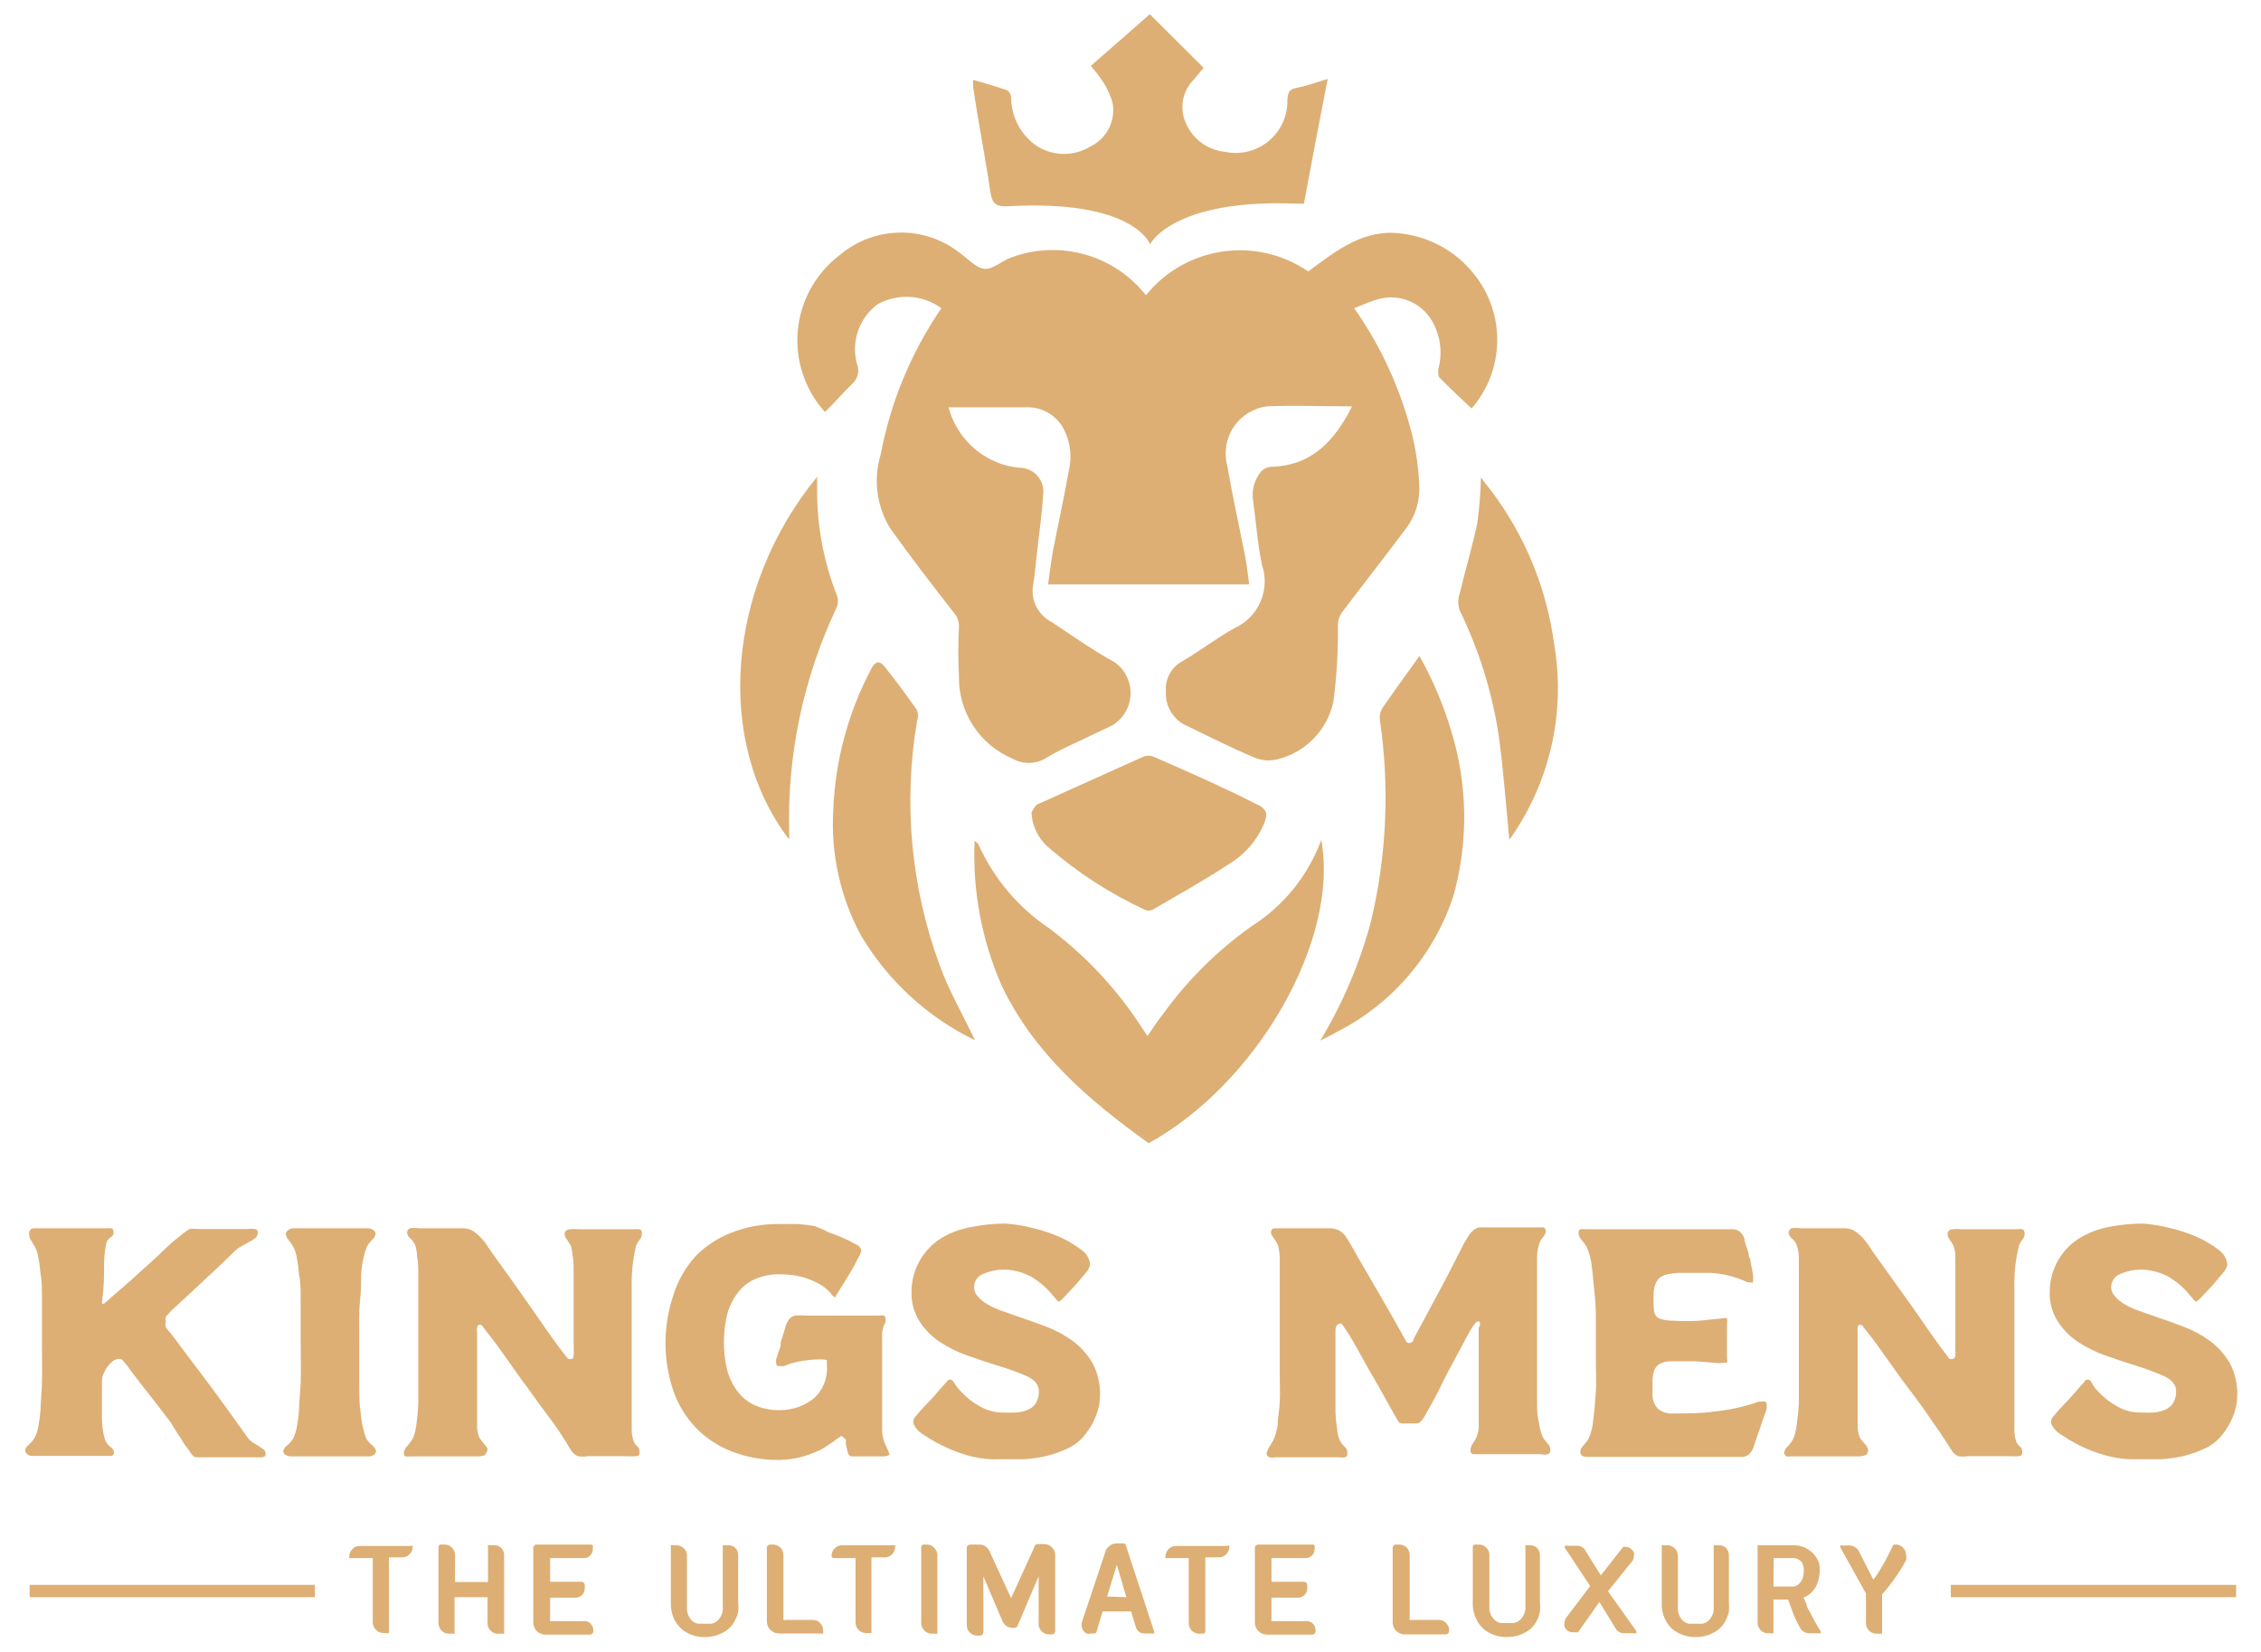
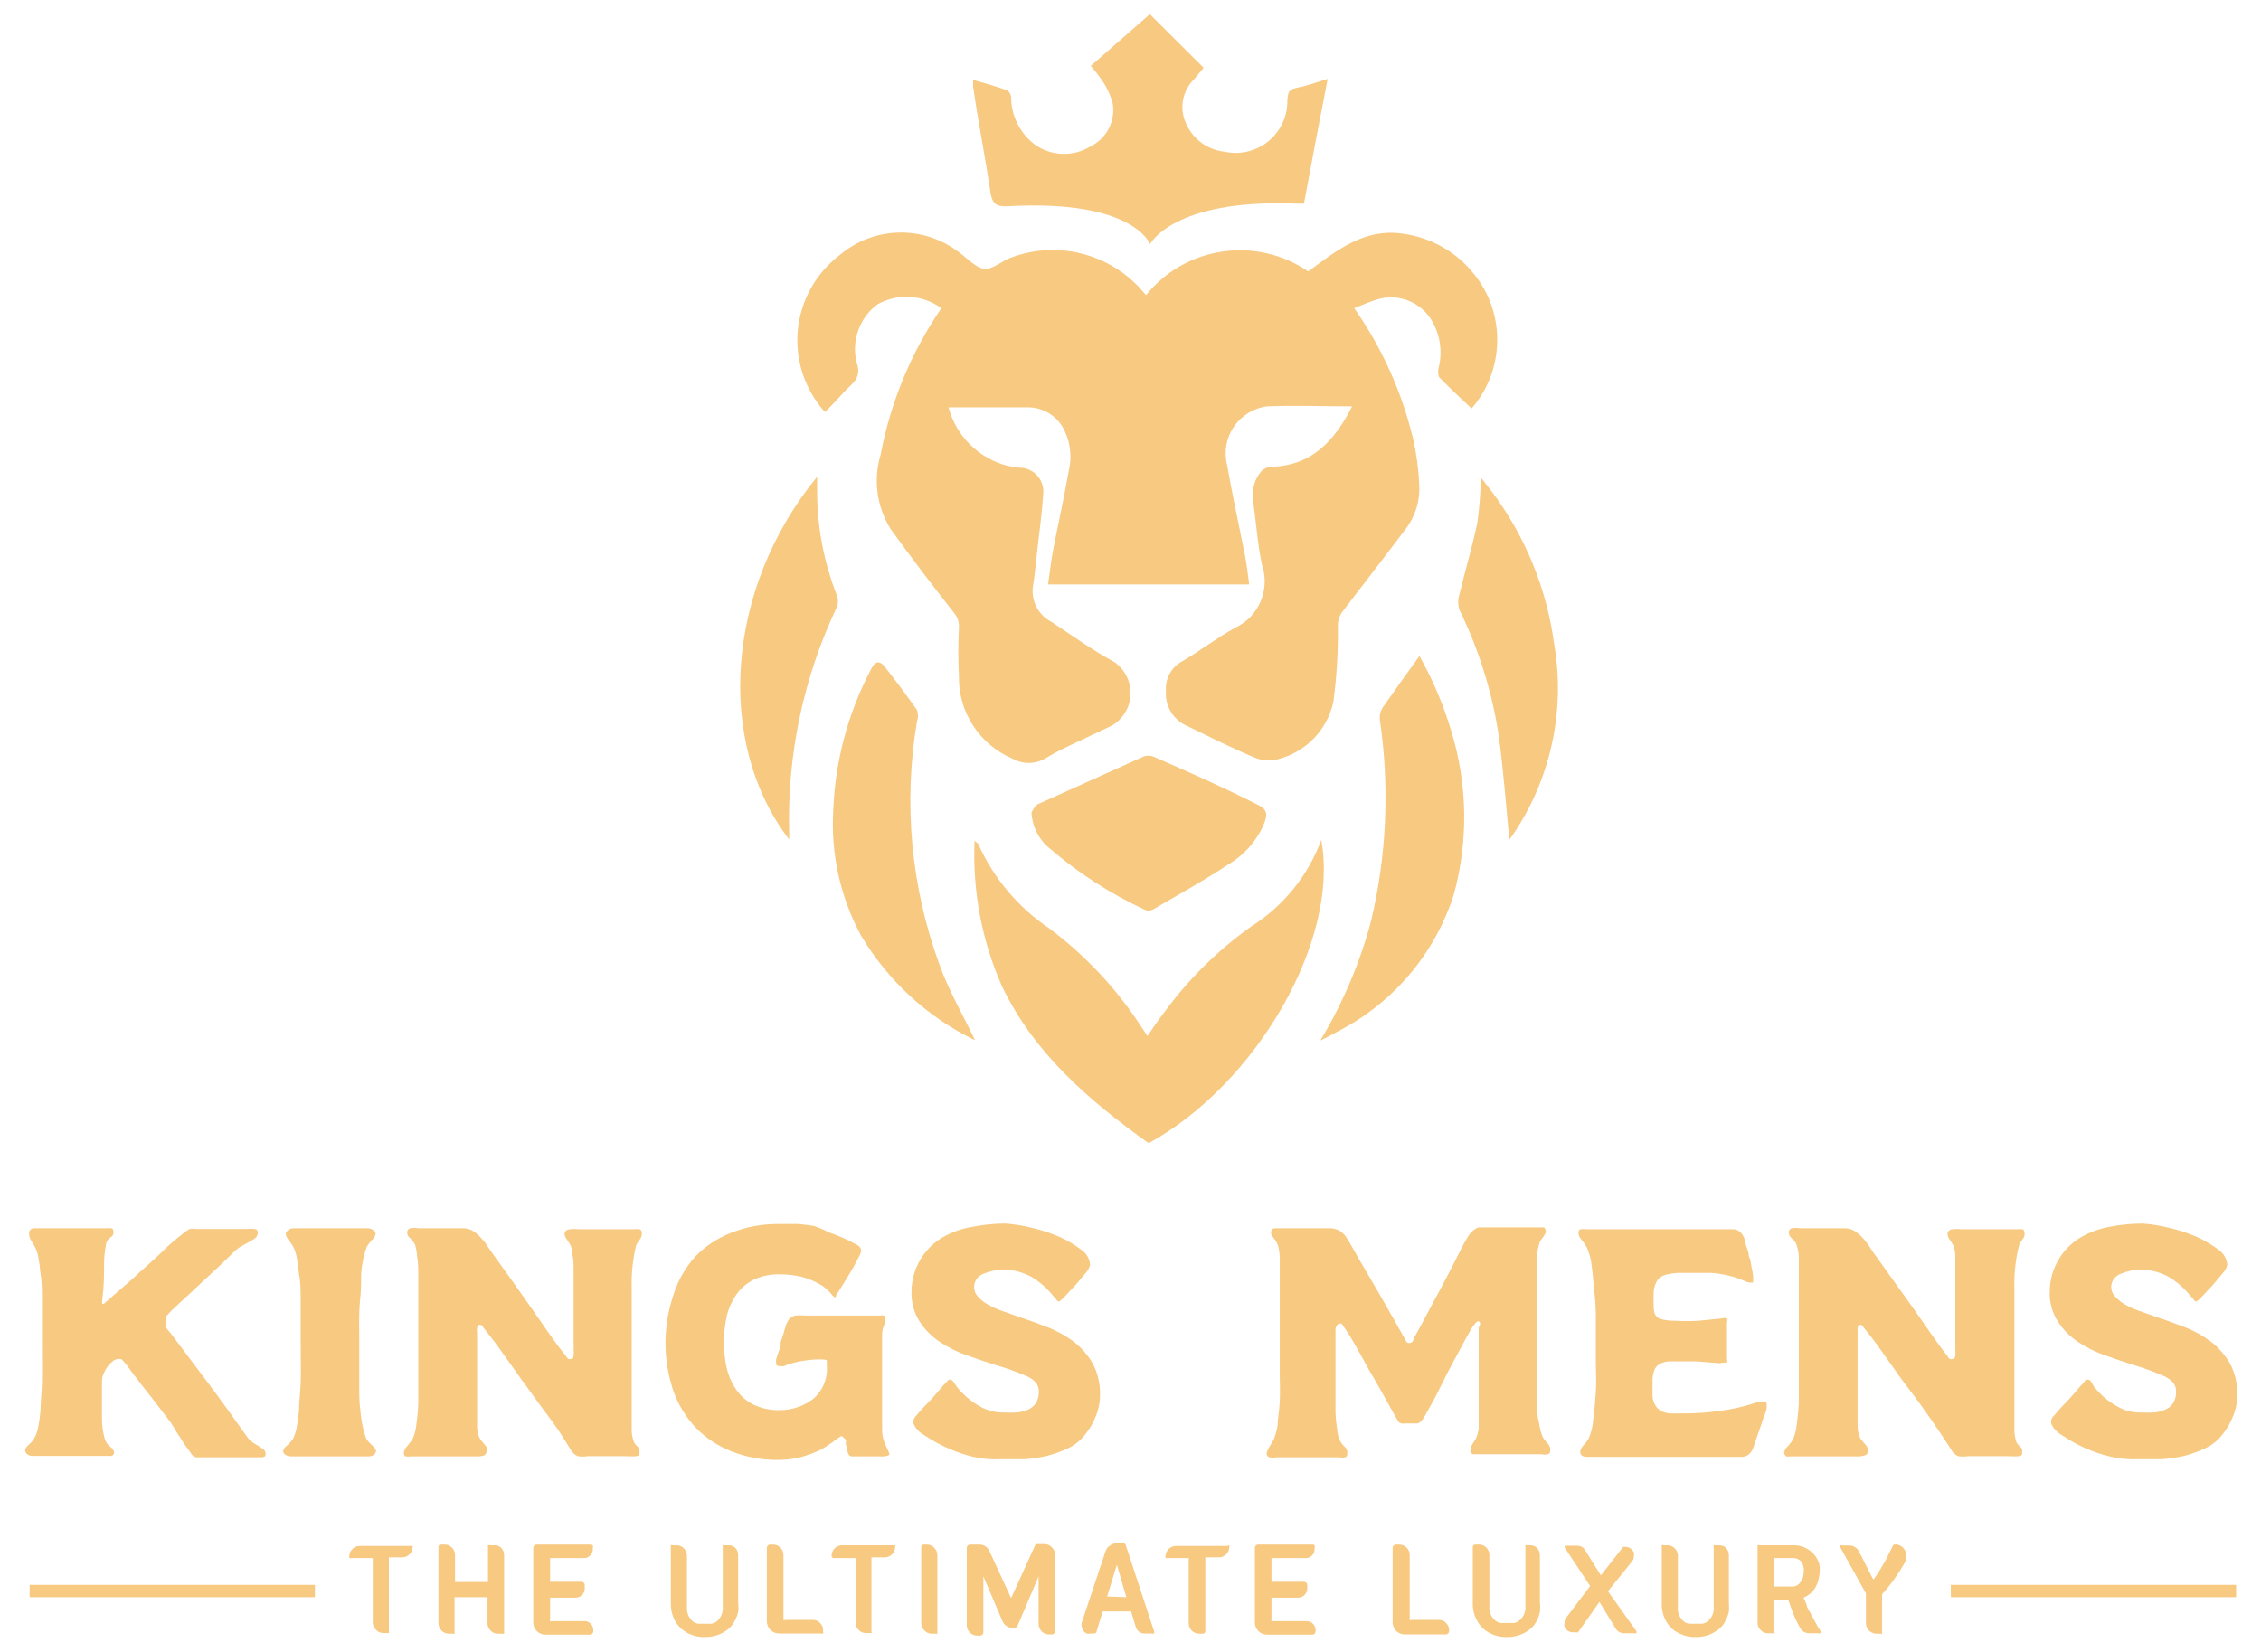
<svg xmlns="http://www.w3.org/2000/svg" id="Layer_1" data-name="Layer 1" viewBox="0 0 95.35 69.67">
  <defs>
-     <style>.cls-1{fill:#ddaf74;}</style>
+     <style>.cls-1{fill:#f7c981;}</style>
  </defs>
  <path class="cls-1" d="M4.38,55h0l0,0,.06-.06a.89.89,0,0,0,.14-.12l1-.87c.25-.23.46-.43.64-.58l.44-.4.34-.33c.15-.13.28-.26.41-.36L7.76,52A1.61,1.61,0,0,1,8,51.84a.81.81,0,0,1,.28,0h2.11a1.6,1.6,0,0,1,.36,0,.13.13,0,0,1,.12.14.29.29,0,0,1-.09.23,1.14,1.14,0,0,1-.23.15l-.34.19a1.52,1.52,0,0,0-.42.33c-.27.27-.6.58-1,.95s-.9.85-1.55,1.44L7,55.53a.28.28,0,0,0,0,.2A.38.38,0,0,0,7,56l.23.28,1.61,2.14c.53.71,1.05,1.44,1.57,2.17a.92.92,0,0,0,.26.26l.26.16.19.13a.21.21,0,0,1,.08.17c0,.09,0,.14-.16.16H8.63l-.37,0a.34.34,0,0,1-.2-.16c-.07-.1-.12-.18-.17-.24s-.12-.16-.22-.32a1.64,1.64,0,0,0-.17-.26L7.2,60l-.49-.64c-.2-.26-.46-.6-.78-1a3.78,3.78,0,0,0-.27-.35l-.33-.45-.18-.21A.26.26,0,0,0,5,57.32a.4.4,0,0,0-.25.1,1.32,1.32,0,0,0-.23.24,2.19,2.19,0,0,0-.16.3.83.83,0,0,0-.06.28c0,.7,0,1.24,0,1.61a3.11,3.11,0,0,0,.11.81.68.68,0,0,0,.23.36.35.35,0,0,1,.17.24.14.14,0,0,1-.12.15l-.25,0H1.38a.35.35,0,0,1-.23-.07.22.22,0,0,1-.09-.16c0-.07.05-.15.16-.25a1.06,1.06,0,0,0,.24-.29,1.52,1.52,0,0,0,.15-.43,6.46,6.46,0,0,0,.1-.73c0-.31.05-.7.06-1.16s0-1,0-1.72,0-1.24,0-1.71,0-.85-.06-1.16a6.7,6.7,0,0,0-.1-.74,1.44,1.44,0,0,0-.15-.42L1.3,52.3a.49.49,0,0,1-.07-.23.21.21,0,0,1,.23-.26h3a.8.8,0,0,1,.23,0c.07,0,.1.08.1.19a.24.24,0,0,1-.14.2.48.48,0,0,0-.19.36,4.21,4.21,0,0,0-.07.8c0,.38,0,.85-.07,1.41C4.28,55,4.31,55,4.38,55Z" />
  <path class="cls-1" d="M15.15,56.62c0,.68,0,1.25,0,1.72s0,.85.05,1.16a4.57,4.57,0,0,0,.11.73,3.5,3.5,0,0,0,.13.44,1.11,1.11,0,0,0,.25.29.46.46,0,0,1,.17.24.22.22,0,0,1-.09.16.35.35,0,0,1-.23.07H12.28a.41.41,0,0,1-.23-.06.21.21,0,0,1-.11-.16.39.39,0,0,1,.17-.24,1.39,1.39,0,0,0,.26-.3,2.29,2.29,0,0,0,.14-.44,6.46,6.46,0,0,0,.1-.73c0-.31.05-.7.07-1.16s0-1,0-1.72,0-1.24,0-1.71,0-.85-.07-1.16a6.7,6.7,0,0,0-.1-.74,1.86,1.86,0,0,0-.14-.42,3,3,0,0,0-.2-.29.52.52,0,0,1-.12-.25.2.2,0,0,1,.09-.15.32.32,0,0,1,.23-.09h3.12a.41.41,0,0,1,.23.06.23.23,0,0,1,.12.16.4.4,0,0,1-.14.26,1.5,1.5,0,0,0-.23.3,2.68,2.68,0,0,0-.13.42,4.73,4.73,0,0,0-.11.74c0,.31,0,.69-.05,1.16S15.15,56,15.15,56.62Z" />
  <path class="cls-1" d="M20.23,55.88c-.05,0-.09,0-.11.14s0,.15,0,.2c0,.38,0,.77,0,1.16s0,.79,0,1.18V59c0,.2,0,.41,0,.63s0,.42,0,.61a1.35,1.35,0,0,0,.1.41,1.82,1.82,0,0,0,.19.25q.15.16.15.24t-.12.24a.76.76,0,0,1-.27.05H17.31a.6.6,0,0,1-.2,0c-.06,0-.08-.08-.08-.17a.54.54,0,0,1,.16-.28l.21-.28a2,2,0,0,0,.16-.62,8.14,8.14,0,0,0,.08-.9c0-.31,0-.61,0-.91s0-.51,0-.67V56c0-.34,0-.7,0-1.08s0-.73,0-1.06,0-.62-.05-.86a2,2,0,0,0-.08-.48.84.84,0,0,0-.21-.29.3.3,0,0,1-.13-.25.18.18,0,0,1,.12-.17,1.07,1.07,0,0,1,.37,0h1.87a.8.8,0,0,1,.43.12,1.81,1.81,0,0,1,.33.29,1.93,1.93,0,0,1,.28.36l.25.36c.49.68,1,1.39,1.53,2.15s1,1.47,1.54,2.14a.24.24,0,0,0,.08.09.19.19,0,0,0,.12,0c.05,0,.08,0,.1-.13a1.11,1.11,0,0,0,0-.28,1.4,1.4,0,0,0,0-.29V55.27c0-.27,0-.55,0-.84s0-.57,0-.83,0-.48-.05-.67a1.23,1.23,0,0,0-.07-.39l-.17-.27a.37.37,0,0,1-.09-.22c0-.11.07-.18.22-.2a1.84,1.84,0,0,1,.39,0h2.33a.76.76,0,0,1,.21,0c.07,0,.11.08.11.19a.4.4,0,0,1-.08.23,1.53,1.53,0,0,0-.16.25,6.74,6.74,0,0,0-.19,1.79c0,1,0,2.38,0,4.26,0,.12,0,.28,0,.5v.67c0,.22,0,.44,0,.64a1.51,1.51,0,0,0,.1.46.55.55,0,0,0,.14.17.26.26,0,0,1,.09.21c0,.12,0,.18-.12.2s-.3,0-.64,0H24.79a1.23,1.23,0,0,1-.43,0,.69.69,0,0,1-.3-.28,14.67,14.67,0,0,0-1-1.49c-.37-.48-.72-1-1.06-1.45l-.79-1.11c-.27-.39-.55-.75-.83-1.1A.15.15,0,0,0,20.23,55.88Z" />
  <path class="cls-1" d="M35.48,60.57a4.28,4.28,0,0,0-.37.26l-.27.18-.19.12a4.92,4.92,0,0,1-.87.33,4,4,0,0,1-.93.12,5.31,5.31,0,0,1-2-.36,4.29,4.29,0,0,1-1.51-1,4.38,4.38,0,0,1-.95-1.57,6.32,6.32,0,0,1,0-4A4.38,4.38,0,0,1,29.32,53a4.29,4.29,0,0,1,1.51-1,5.31,5.31,0,0,1,2-.37c.31,0,.59,0,.83,0a7,7,0,0,1,.7.09A6,6,0,0,1,35,52a7.21,7.21,0,0,1,.78.32l.34.18a.31.31,0,0,1,.2.26,1.17,1.17,0,0,1-.15.34c-.09.19-.2.39-.32.59l-.37.6-.23.36,0,.06a.05.05,0,0,1-.06,0l-.08-.06L35,54.51l-.17-.16-.14-.11a3.29,3.29,0,0,0-.87-.38,4.08,4.08,0,0,0-.93-.11,2.46,2.46,0,0,0-1.11.23,1.89,1.89,0,0,0-.72.62,2.61,2.61,0,0,0-.41.91,5,5,0,0,0-.12,1.11,4.88,4.88,0,0,0,.12,1.1,2.61,2.61,0,0,0,.41.91,1.89,1.89,0,0,0,.72.62,2.46,2.46,0,0,0,1.11.23A2.28,2.28,0,0,0,34.3,59a1.65,1.65,0,0,0,.57-1.38c0-.12,0-.2,0-.23s-.11-.05-.23-.05a4.17,4.17,0,0,0-.71.05,3.85,3.85,0,0,0-.69.16l-.17.07a.38.38,0,0,1-.17,0c-.11,0-.17,0-.17-.14a.63.63,0,0,1,0-.14l.09-.28.1-.28c0-.08,0-.14,0-.16.09-.27.16-.48.2-.64a1,1,0,0,1,.17-.35.48.48,0,0,1,.25-.14,2.39,2.39,0,0,1,.43,0h3.12a.44.44,0,0,1,.17,0c.06,0,.08.07.08.14a.5.5,0,0,1,0,.15l-.07.14a1.12,1.12,0,0,0-.07.36c0,.17,0,.35,0,.54s0,.39,0,.56V60.3a1.45,1.45,0,0,0,.15.66c.09.2.15.33.16.37s-.08.1-.27.1h-1.1l-.23,0a.17.17,0,0,1-.11-.06.34.34,0,0,1-.06-.16l-.07-.3a1,1,0,0,0,0-.19C35.54,60.62,35.51,60.57,35.48,60.57Z" />
  <path class="cls-1" d="M40.34,58.48l.08.1.11.12,0,0a3.05,3.05,0,0,0,.81.63,1.91,1.91,0,0,0,1,.25,4.58,4.58,0,0,0,.53,0,1.41,1.41,0,0,0,.48-.12.73.73,0,0,0,.33-.27.88.88,0,0,0,.13-.51c0-.27-.17-.48-.52-.64A11.53,11.53,0,0,0,42,57.58c-.39-.12-.8-.26-1.22-.41a5.14,5.14,0,0,1-1.15-.57,3,3,0,0,1-.85-.86,2.22,2.22,0,0,1-.34-1.26,2.67,2.67,0,0,1,.39-1.38,2.7,2.7,0,0,1,.89-.89A3.67,3.67,0,0,1,41,51.75a7.23,7.23,0,0,1,1.4-.14,6.65,6.65,0,0,1,1.16.19,6.58,6.58,0,0,1,1.16.39,4.65,4.65,0,0,1,.9.54.82.82,0,0,1,.35.62.75.75,0,0,1-.19.35l-.43.51-.45.48a1.06,1.06,0,0,1-.24.21s-.06,0-.1-.07a1,1,0,0,0-.14-.16,3.34,3.34,0,0,0-.92-.81,2.53,2.53,0,0,0-1.19-.31h0a2.29,2.29,0,0,0-.84.18.59.59,0,0,0-.39.55.57.57,0,0,0,.16.41,1.56,1.56,0,0,0,.41.33,3.6,3.6,0,0,0,.59.27l.71.25c.39.13.79.27,1.2.43a4.67,4.67,0,0,1,1.1.6,3.14,3.14,0,0,1,.82.92,2.71,2.71,0,0,1,.32,1.36,2.32,2.32,0,0,1-.18.89,2.85,2.85,0,0,1-.44.76,2,2,0,0,1-.71.58,5,5,0,0,1-.91.33,6.35,6.35,0,0,1-.93.14l-.78,0h-.23A4.17,4.17,0,0,1,41,61.44a6.53,6.53,0,0,1-1.7-.7l-.4-.25a1,1,0,0,1-.37-.42.33.33,0,0,1,0-.18.44.44,0,0,1,.13-.2,4.28,4.28,0,0,1,.29-.33l.35-.37.15-.17.32-.37.15-.16c.05-.06.09-.1.14-.1a.19.19,0,0,1,.14.08Z" />
  <path class="cls-1" d="M62.33,55.73a.15.15,0,0,0-.08.05,1.62,1.62,0,0,0-.26.37c-.12.21-.26.47-.42.77l-.51.95-.5,1c-.16.29-.29.54-.41.74a1.51,1.51,0,0,1-.23.35.27.27,0,0,1-.16.08l-.33,0h-.14a.69.69,0,0,1-.2,0,.22.22,0,0,1-.15-.13l-.29-.51-.41-.74c-.15-.27-.31-.54-.48-.83L57.3,57c-.15-.26-.28-.5-.41-.71l-.31-.46-.07,0a.16.16,0,0,0-.13.07.37.37,0,0,0-.06.23c0,.35,0,.71,0,1.08s0,.73,0,1.06c0,.17,0,.38,0,.62s0,.48,0,.72a6.49,6.49,0,0,0,.07.68,1.34,1.34,0,0,0,.11.46.91.91,0,0,0,.19.26.34.34,0,0,1,.13.23c0,.13,0,.2-.1.23a.61.61,0,0,1-.24,0H53.81a.82.82,0,0,1-.28,0,.17.17,0,0,1-.11-.2,1,1,0,0,1,.13-.27l.16-.27a2.77,2.77,0,0,0,.17-.61c0-.28.07-.59.09-1s0-.73,0-1.13V55.07c0-.48,0-.89,0-1.21s0-.6,0-.8a2.36,2.36,0,0,0-.06-.47.86.86,0,0,0-.14-.29,1.45,1.45,0,0,1-.15-.23.2.2,0,0,1,0-.17c0-.06.08-.09.17-.09H55.6l.54,0a1,1,0,0,1,.35.1.89.89,0,0,1,.28.27c.08.13.19.3.31.52s.25.45.46.8.41.72.64,1.1l.64,1.12.46.82a.14.14,0,0,0,.15.11.18.18,0,0,0,.17-.11c0-.07.13-.27.3-.59l.58-1.09c.22-.4.44-.81.65-1.22l.51-1a4.59,4.59,0,0,1,.27-.48,1.08,1.08,0,0,1,.23-.27.57.57,0,0,1,.23-.12l.28,0H65c.09,0,.15,0,.17.09a.2.2,0,0,1,0,.17,1.08,1.08,0,0,1-.15.22.67.67,0,0,0-.13.3,1.71,1.71,0,0,0-.07.46c0,.2,0,.46,0,.79s0,.73,0,1.21v1.74c0,.38,0,.78,0,1.17s0,.78,0,1.14,0,.66.08.94a2.47,2.47,0,0,0,.16.62,2.06,2.06,0,0,0,.19.25.41.41,0,0,1,.13.24c0,.12,0,.2-.11.23a.58.58,0,0,1-.26,0H62.38l-.26,0a.15.15,0,0,1-.11-.16.56.56,0,0,1,.08-.26l.14-.22a1.53,1.53,0,0,0,.13-.45c0-.2,0-.43,0-.69s0-.53,0-.8,0-.52,0-.76v-2C62.46,55.84,62.42,55.73,62.33,55.73Z" />
  <path class="cls-1" d="M72.52,57.5l-1-.08c-.35,0-.69,0-1,0a1,1,0,0,0-.53.11.54.54,0,0,0-.24.3,1.42,1.42,0,0,0-.06.44v.54a.83.83,0,0,0,.22.6.85.85,0,0,0,.61.21c.63,0,1.22,0,1.76-.08a8.13,8.13,0,0,0,1.72-.36l.16-.06.17,0a.23.23,0,0,1,.11,0,.1.1,0,0,1,.06.09,1.16,1.16,0,0,1,0,.22,2.36,2.36,0,0,1-.13.37c-.05.14-.09.27-.13.39s-.07.21-.09.25c-.08.24-.14.43-.19.56a.7.7,0,0,1-.17.31.44.44,0,0,1-.29.14l-.59,0h-6c-.18,0-.27-.08-.27-.23a.53.53,0,0,1,.15-.27,1.39,1.39,0,0,0,.2-.26,2.36,2.36,0,0,0,.2-.81c.05-.37.08-.76.11-1.18s0-.81,0-1.19v-.83c0-.21,0-.5,0-.88s0-.78-.05-1.2-.07-.81-.12-1.17a2.73,2.73,0,0,0-.21-.82,2,2,0,0,0-.22-.31.47.47,0,0,1-.13-.26c0-.11,0-.17.1-.19a.8.8,0,0,1,.23,0h5.62l.56,0a.46.46,0,0,1,.31.12.64.64,0,0,1,.18.3c0,.14.1.33.17.59,0,.06,0,.14.07.26l.06.35a2.45,2.45,0,0,1,.06.34,1.35,1.35,0,0,1,0,.2s0,.08,0,.09l-.1,0a.6.6,0,0,1-.26-.07l-.25-.1a4.46,4.46,0,0,0-1.15-.24c-.37,0-.76,0-1.18,0a2.68,2.68,0,0,0-.71.07.67.67,0,0,0-.38.23,1.14,1.14,0,0,0-.16.45,6.81,6.81,0,0,0,0,.7c0,.27.09.43.28.49a2,2,0,0,0,.61.08,8.94,8.94,0,0,0,1,0l1-.1a.31.31,0,0,1,.2,0,.29.29,0,0,1,0,.18v1.5a.41.41,0,0,1,0,.19s-.07,0-.17,0Z" />
  <path class="cls-1" d="M78.45,55.88c-.06,0-.1,0-.11.14a1,1,0,0,0,0,.2c0,.38,0,.77,0,1.16V59c0,.2,0,.41,0,.63s0,.42,0,.61a1.35,1.35,0,0,0,.1.41,2.12,2.12,0,0,0,.2.25.51.51,0,0,1,.14.24q0,.2-.12.24a.76.76,0,0,1-.27.05H75.53a.66.66,0,0,1-.21,0s-.08-.08-.08-.17A.54.54,0,0,1,75.4,61a1.77,1.77,0,0,0,.21-.28,2,2,0,0,0,.16-.62q.06-.42.09-.9l0-.91c0-.29,0-.51,0-.67V56c0-.34,0-.7,0-1.08s0-.73,0-1.06,0-.62,0-.86a1.82,1.82,0,0,0-.09-.48.64.64,0,0,0-.21-.29.33.33,0,0,1-.13-.25.21.21,0,0,1,.12-.17,1.07,1.07,0,0,1,.37,0h1.88a.76.76,0,0,1,.42.12,1.87,1.87,0,0,1,.34.29,3.44,3.44,0,0,1,.28.36q.12.2.24.36c.49.68,1,1.39,1.54,2.15s1,1.47,1.53,2.14c0,.05.06.08.09.09a.16.16,0,0,0,.11,0s.08,0,.11-.13a1.88,1.88,0,0,0,0-.28v-.29a1.82,1.82,0,0,1,0-.2V55.27c0-.27,0-.55,0-.84s0-.57,0-.83,0-.48,0-.67a1.49,1.49,0,0,0-.08-.39,3.18,3.18,0,0,0-.17-.27.42.42,0,0,1-.08-.22c0-.11.07-.18.21-.2a1.84,1.84,0,0,1,.39,0h2.33a.76.76,0,0,1,.21,0c.08,0,.11.08.11.19a.34.34,0,0,1-.08.23,1,1,0,0,0-.15.25,6.57,6.57,0,0,0-.2,1.79c0,1,0,2.38,0,4.26,0,.12,0,.28,0,.5v.67c0,.22,0,.44,0,.64a1.55,1.55,0,0,0,.09.46.55.55,0,0,0,.14.17.24.24,0,0,1,.1.21c0,.12,0,.18-.13.2s-.3,0-.63,0H83a1.23,1.23,0,0,1-.43,0,.68.68,0,0,1-.29-.28c-.32-.51-.66-1-1-1.49s-.73-1-1.07-1.45l-.79-1.11c-.27-.39-.54-.75-.83-1.1A.16.16,0,0,0,78.45,55.88Z" />
  <path class="cls-1" d="M88.3,58.48l.08.1.11.12,0,0a3.05,3.05,0,0,0,.81.63,1.91,1.91,0,0,0,1,.25,4.58,4.58,0,0,0,.53,0,1.47,1.47,0,0,0,.48-.12.73.73,0,0,0,.33-.27.88.88,0,0,0,.13-.51c0-.27-.17-.48-.52-.64A11.53,11.53,0,0,0,90,57.58c-.39-.12-.8-.26-1.22-.41a5.14,5.14,0,0,1-1.15-.57,3,3,0,0,1-.85-.86,2.22,2.22,0,0,1-.34-1.26,2.67,2.67,0,0,1,.39-1.38,2.61,2.61,0,0,1,.89-.89,3.69,3.69,0,0,1,1.23-.46,7.41,7.41,0,0,1,1.41-.14,6.8,6.8,0,0,1,1.16.19,6.58,6.58,0,0,1,1.16.39,4.65,4.65,0,0,1,.9.54.85.85,0,0,1,.35.62.75.75,0,0,1-.19.35l-.43.51-.45.48a1.06,1.06,0,0,1-.24.21s-.06,0-.1-.07a1,1,0,0,0-.14-.16,3.34,3.34,0,0,0-.92-.81,2.53,2.53,0,0,0-1.19-.31h0a2.25,2.25,0,0,0-.84.18.61.61,0,0,0-.4.55.58.58,0,0,0,.17.41,1.56,1.56,0,0,0,.41.33,3.25,3.25,0,0,0,.59.27l.71.25c.39.13.79.27,1.2.43a4.67,4.67,0,0,1,1.1.6,3.14,3.14,0,0,1,.82.92,2.71,2.71,0,0,1,.32,1.36,2.32,2.32,0,0,1-.18.89,2.85,2.85,0,0,1-.44.76,2,2,0,0,1-.71.58,5.23,5.23,0,0,1-.91.33,6.35,6.35,0,0,1-.93.14l-.78,0h-.23A4.24,4.24,0,0,1,89,61.44a5.79,5.79,0,0,1-1-.33,6,6,0,0,1-.72-.37l-.4-.25a1,1,0,0,1-.37-.42.33.33,0,0,1,0-.18.37.37,0,0,1,.13-.2,4.28,4.28,0,0,1,.29-.33l.35-.37.15-.17.32-.37.15-.16c0-.06.09-.1.14-.1a.19.19,0,0,1,.14.08Z" />
  <path class="cls-1" d="M17.4,65.18a.14.14,0,0,1,0,.07v0a.4.4,0,0,1-.13.31.42.42,0,0,1-.31.13h-.56v3.13a.09.09,0,0,1,0,.06.09.09,0,0,1-.07,0h-.16a.4.4,0,0,1-.31-.13.43.43,0,0,1-.14-.32V65.72H14.8a.09.09,0,0,1-.07,0,.11.11,0,0,1,0-.06v0a.42.42,0,0,1,.13-.32.42.42,0,0,1,.31-.13h2.18A.09.09,0,0,1,17.4,65.18Z" />
  <path class="cls-1" d="M21.13,65.28a.46.46,0,0,1,.13.32v3.25a.09.09,0,0,1,0,.06.09.09,0,0,1-.07,0H21a.4.4,0,0,1-.31-.13.42.42,0,0,1-.13-.32V67.37H19.17v1.48a.14.14,0,0,1,0,.06.11.11,0,0,1-.07,0h-.16a.44.44,0,0,1-.32-.13.46.46,0,0,1-.13-.32V65.25a.1.1,0,0,1,.1-.1h.16a.4.4,0,0,1,.31.13.42.42,0,0,1,.13.32v1.13h1.39V65.25a.09.09,0,0,1,0-.07.07.07,0,0,1,.06,0h.16A.42.42,0,0,1,21.13,65.28Z" />
  <path class="cls-1" d="M25,65.19a.1.1,0,0,1,0,.09v.06a.37.37,0,0,1-.11.27.33.33,0,0,1-.27.11H23.2v1h1.33a.14.14,0,0,1,.13.13V67a.37.37,0,0,1-.11.27.37.37,0,0,1-.27.12H23.2v.9a.12.12,0,0,0,0,.09.15.15,0,0,0,.09,0h1.35a.33.33,0,0,1,.27.11.37.37,0,0,1,.11.27v.06a.14.14,0,0,1-.13.13H23a.51.51,0,0,1-.51-.51V65.28a.14.14,0,0,1,.13-.13h2.3A.1.1,0,0,1,25,65.19Z" />
  <path class="cls-1" d="M31,65.28a.42.42,0,0,1,.13.32v2a1.56,1.56,0,0,1,0,.39,1.25,1.25,0,0,1-.11.31,1.38,1.38,0,0,1-.14.24,1.17,1.17,0,0,1-.15.16,1.52,1.52,0,0,1-1,.35,1.46,1.46,0,0,1-1-.35,1.54,1.54,0,0,1-.3-.4,1.55,1.55,0,0,1-.14-.7V65.25a.14.14,0,0,1,0-.07.09.09,0,0,1,.07,0h.16a.44.44,0,0,1,.45.45v2.14a.75.75,0,0,0,.2.58.5.5,0,0,0,.28.14l.27,0,.28,0a.5.5,0,0,0,.27-.14.72.72,0,0,0,.21-.58V65.25a.14.14,0,0,1,0-.07.09.09,0,0,1,.07,0h.16A.42.42,0,0,1,31,65.28Z" />
  <path class="cls-1" d="M34.6,68.48a.37.37,0,0,1,.11.27v.06a.1.1,0,0,1,0,.09.11.11,0,0,1-.09,0H32.85a.51.51,0,0,1-.51-.51V65.28a.14.14,0,0,1,.13-.13h.12a.44.44,0,0,1,.45.45v2.64a.12.12,0,0,0,0,.09.13.13,0,0,0,.09,0h1.16A.36.36,0,0,1,34.6,68.48Z" />
  <path class="cls-1" d="M37.75,65.18a.14.14,0,0,1,0,.07v0a.44.44,0,0,1-.44.44h-.56v3.13a.09.09,0,0,1,0,.06.09.09,0,0,1-.07,0h-.16a.4.4,0,0,1-.31-.13.42.42,0,0,1-.13-.32V65.72h-.92a.09.09,0,0,1-.09-.09v0a.44.44,0,0,1,.45-.45h2.17A.09.09,0,0,1,37.75,65.18Z" />
  <path class="cls-1" d="M39.39,65.28a.43.43,0,0,1,.14.32v3.25a.09.09,0,0,1,0,.06.09.09,0,0,1-.07,0h-.16a.4.4,0,0,1-.31-.13.43.43,0,0,1-.14-.32V65.25a.1.1,0,0,1,.1-.1h.16A.4.4,0,0,1,39.39,65.28Z" />
  <path class="cls-1" d="M44.37,65.28a.42.42,0,0,1,.13.32v3.21a.14.14,0,0,1-.13.13h-.12a.44.44,0,0,1-.45-.45v-2l-.89,2.09a.14.14,0,0,1-.12.08h-.1a.4.4,0,0,1-.24-.07.47.47,0,0,1-.17-.2l-.81-1.9v2.37a.14.14,0,0,1-.13.13h-.13a.42.42,0,0,1-.31-.13.42.42,0,0,1-.13-.32V65.28a.14.14,0,0,1,.13-.13h.42a.46.46,0,0,1,.4.26l.92,2,1-2.2a.11.11,0,0,1,.11-.08h.31A.42.42,0,0,1,44.37,65.28Z" />
  <path class="cls-1" d="M48.67,68.81a.13.13,0,0,1,0,.09.09.09,0,0,1-.08,0h-.33a.34.34,0,0,1-.22-.07.41.41,0,0,1-.14-.2l-.2-.66H46.5l-.26.86a.09.09,0,0,1-.09.07H46a.34.34,0,0,1-.18,0,.41.41,0,0,1-.14-.12.44.44,0,0,1-.06-.16.37.37,0,0,1,0-.18l1-3a.43.43,0,0,1,.18-.24.45.45,0,0,1,.3-.1h.26a.1.1,0,0,1,.12.09ZM47.5,67.37,47.1,66l-.41,1.34Z" />
  <path class="cls-1" d="M51.84,65.18a.09.09,0,0,1,0,.07v0a.44.44,0,0,1-.45.44h-.56v3.13a.11.11,0,0,1-.09.09h-.16a.44.44,0,0,1-.45-.45V65.72h-.91a.09.09,0,0,1-.07,0,.07.07,0,0,1,0-.06v0a.46.46,0,0,1,.13-.32.44.44,0,0,1,.32-.13h2.17A.08.08,0,0,1,51.84,65.18Z" />
  <path class="cls-1" d="M55.44,65.19a.1.1,0,0,1,0,.09v.06a.37.37,0,0,1-.11.27.36.36,0,0,1-.27.11H53.62v1H55a.14.14,0,0,1,.13.13V67a.37.37,0,0,1-.11.27.37.37,0,0,1-.27.12H53.62v.9a.12.12,0,0,0,0,.09.13.13,0,0,0,.09,0H55.1a.36.36,0,0,1,.27.11.37.37,0,0,1,.11.27v.06a.14.14,0,0,1-.13.13H53.43a.51.51,0,0,1-.51-.51V65.28a.14.14,0,0,1,.13-.13h2.3A.1.1,0,0,1,55.44,65.19Z" />
  <path class="cls-1" d="M61,68.48a.37.37,0,0,1,.11.27v.06a.14.14,0,0,1-.13.13H59.24a.51.51,0,0,1-.51-.51V65.28a.14.14,0,0,1,.13-.13H59a.44.44,0,0,1,.45.45v2.64a.12.12,0,0,0,0,.09.13.13,0,0,0,.09,0h1.16A.36.36,0,0,1,61,68.48Z" />
  <path class="cls-1" d="M64.81,65.28a.46.46,0,0,1,.13.32v2a1.54,1.54,0,0,1,0,.39,1.25,1.25,0,0,1-.1.31,1.38,1.38,0,0,1-.14.24,1.17,1.17,0,0,1-.15.16,1.52,1.52,0,0,1-1,.35,1.49,1.49,0,0,1-1-.35,1.33,1.33,0,0,1-.29-.4,1.43,1.43,0,0,1-.15-.7V65.25a.1.1,0,0,1,.1-.1h.16a.4.4,0,0,1,.31.13.42.42,0,0,1,.13.32v2.14a.72.72,0,0,0,.21.58.5.5,0,0,0,.27.14l.28,0,.27,0a.5.5,0,0,0,.27-.14.72.72,0,0,0,.22-.58V65.25a.08.08,0,0,1,0-.07.09.09,0,0,1,.07,0h.16A.44.44,0,0,1,64.81,65.28Z" />
  <path class="cls-1" d="M69,68.79a.09.09,0,0,1,0,.1.1.1,0,0,1-.08,0h-.43a.4.4,0,0,1-.35-.19l-.69-1.13-.9,1.28a.1.1,0,0,1-.08,0h-.14a.37.37,0,0,1-.21-.06.42.42,0,0,1-.14-.16.45.45,0,0,1,0-.2.32.32,0,0,1,.08-.21l1-1.32L66,65.3a.09.09,0,0,1,0-.1.09.09,0,0,1,.08,0h.44a.37.37,0,0,1,.33.19l.66,1.06.94-1.2a.12.12,0,0,1,.1,0,.37.37,0,0,1,.21.06.52.52,0,0,1,.14.16.45.45,0,0,1,0,.2.33.33,0,0,1-.09.21l-1,1.24Z" />
  <path class="cls-1" d="M72.78,65.28a.46.46,0,0,1,.13.32v2a2.23,2.23,0,0,1,0,.39,1.85,1.85,0,0,1-.11.31,1.38,1.38,0,0,1-.14.24,1.17,1.17,0,0,1-.15.16,1.52,1.52,0,0,1-1,.35,1.49,1.49,0,0,1-1-.35,1.33,1.33,0,0,1-.29-.4,1.43,1.43,0,0,1-.14-.7V65.25a.08.08,0,0,1,0-.07.09.09,0,0,1,.07,0h.16a.44.44,0,0,1,.32.13.46.46,0,0,1,.13.32v2.14a.72.72,0,0,0,.2.58.5.5,0,0,0,.27.14l.28,0,.28,0a.54.54,0,0,0,.27-.14.72.72,0,0,0,.21-.58V65.25a.08.08,0,0,1,0-.07.09.09,0,0,1,.07,0h.16A.44.44,0,0,1,72.78,65.28Z" />
  <path class="cls-1" d="M76.06,67.39l.13.3c0,.11.1.23.16.35s.13.25.2.38.14.25.22.37a.08.08,0,0,1,0,.1.11.11,0,0,1-.09,0H76.3a.46.46,0,0,1-.23-.06.52.52,0,0,1-.16-.17A5.1,5.1,0,0,1,75.6,68c-.08-.21-.14-.39-.19-.53h-.62v1.36a.09.09,0,0,1,0,.06.09.09,0,0,1-.07,0h-.16a.4.4,0,0,1-.31-.13.42.42,0,0,1-.13-.32V65.25a.14.14,0,0,1,0-.07.11.11,0,0,1,.07,0H75.6a1.13,1.13,0,0,1,.56.12,1.26,1.26,0,0,1,.32.24,1.1,1.1,0,0,1,.24.42,1.43,1.43,0,0,1,0,.51,1.39,1.39,0,0,1-.12.41,1.06,1.06,0,0,1-.26.34A1.32,1.32,0,0,1,76.06,67.39Zm-1.27-.47h.81a.38.38,0,0,0,.31-.16.62.62,0,0,0,.15-.38.86.86,0,0,0,0-.28.71.71,0,0,0-.08-.21.45.45,0,0,0-.37-.17h-.81Z" />
  <path class="cls-1" d="M80.16,65.21a.41.41,0,0,1,.16.16.37.37,0,0,1,.06.21.4.4,0,0,1,0,.23,5.5,5.5,0,0,1-.28.48l-.28.41-.26.33-.19.22v1.6a.14.14,0,0,1,0,.06.09.09,0,0,1-.07,0h-.16a.44.44,0,0,1-.32-.13.46.46,0,0,1-.13-.32V67.21l-1.07-1.92a.08.08,0,0,1,0-.1.1.1,0,0,1,.09,0H78a.39.39,0,0,1,.23.07.44.44,0,0,1,.16.17L79,66.63a2.6,2.6,0,0,0,.2-.28c.07-.11.14-.22.21-.35a2.93,2.93,0,0,0,.21-.39c.07-.14.14-.27.2-.4a.08.08,0,0,1,.08-.06h0A.4.4,0,0,1,80.16,65.21Z" />
  <rect class="cls-1" x="1.25" y="66.85" width="12.03" height="0.52" />
  <rect class="cls-1" x="82.27" y="66.85" width="12.03" height="0.52" />
  <path class="cls-1" d="M35.93,16.2a.75.75,0,0,0,.21-.85A2.36,2.36,0,0,1,37,12.84,2.51,2.51,0,0,1,39.7,13a16.25,16.25,0,0,0-2.56,6.17,3.83,3.83,0,0,0,.41,3.13c.87,1.21,1.77,2.39,2.69,3.56a.86.86,0,0,1,.2.6,20.23,20.23,0,0,0,0,2.06A3.7,3.7,0,0,0,42.7,32a1.39,1.39,0,0,0,1.37,0A10.3,10.3,0,0,1,45,31.5l1.9-.9A1.59,1.59,0,0,0,47,27.93c-.92-.5-1.78-1.12-2.66-1.7a1.46,1.46,0,0,1-.77-1.56c.07-.41.1-.83.15-1.25.09-.85.22-1.7.27-2.55a1,1,0,0,0-1-1.14,4.17,4.17,0,0,1-.49-.08A3.46,3.46,0,0,1,40,17.18H43.3a1.71,1.71,0,0,1,1.6,1,2.53,2.53,0,0,1,.17,1.69c-.2,1.14-.45,2.26-.67,3.39-.08.45-.13.9-.2,1.39h8.48c-.06-.44-.1-.84-.18-1.23-.25-1.27-.53-2.53-.75-3.8a2,2,0,0,1,1.68-2.48c1.16-.05,2.33,0,3.59,0-.76,1.5-1.73,2.51-3.43,2.55a.62.62,0,0,0-.39.18,1.54,1.54,0,0,0-.36,1.21c.13.92.19,1.85.38,2.75a2.16,2.16,0,0,1-1.13,2.65c-.79.43-1.51,1-2.28,1.44a1.31,1.31,0,0,0-.64,1.24,1.48,1.48,0,0,0,.89,1.46c.93.45,1.86.92,2.81,1.32a1.57,1.57,0,0,0,1,.09,3.2,3.2,0,0,0,2.36-2.42,22.18,22.18,0,0,0,.19-3.27,1,1,0,0,1,.15-.48c.9-1.19,1.82-2.36,2.71-3.55a2.75,2.75,0,0,0,.57-1.86,10.63,10.63,0,0,0-.26-1.95A16.16,16.16,0,0,0,57.11,13c.31-.12.59-.25.88-.34a2,2,0,0,1,2.43.93,2.65,2.65,0,0,1,.23,2c0,.11,0,.27.05.33.44.45.9.88,1.36,1.31a4.42,4.42,0,0,0,.11-5.66,4.6,4.6,0,0,0-3-1.71c-1.62-.25-2.8.7-4,1.59a5.09,5.09,0,0,0-6.84,1l-.22-.25a2.83,2.83,0,0,0-.24-.25,5,5,0,0,0-5.19-1.1c-.41.13-.81.53-1.17.49s-.74-.47-1.11-.73a4,4,0,0,0-5,.16,4.51,4.51,0,0,0-.61,6.61C35.19,17,35.54,16.57,35.93,16.2Z" />
  <path class="cls-1" d="M55.72,35.43a7.31,7.31,0,0,1-2.94,3.64A16,16,0,0,0,49.1,42.7c-.24.31-.47.64-.71,1l-.24-.36a16.17,16.17,0,0,0-3.9-4.18,8.43,8.43,0,0,1-3-3.57s-.07-.06-.15-.13a13.71,13.71,0,0,0,1.15,6.13c1.37,2.86,3.69,4.84,6.19,6.63C53,45.72,56.5,39.64,55.72,35.43Z" />
  <path class="cls-1" d="M41.77,8.12c.08.51.28.6.73.58,5.33-.3,6,1.6,6,1.6s.95-1.92,6.17-1.71l.32,0c.32-1.74.65-3.47,1-5.26-.44.13-.83.28-1.24.36s-.42.18-.46.52A2.18,2.18,0,0,1,51.64,6.4,2,2,0,0,1,50,5.17a1.64,1.64,0,0,1,.36-1.83l.4-.48L48.49.6,46,2.78a6.23,6.23,0,0,1,.44.56,3.27,3.27,0,0,1,.48,1A1.7,1.7,0,0,1,46,6.17a2.13,2.13,0,0,1-2.36-.07,2.52,2.52,0,0,1-1-2c0-.11-.1-.27-.19-.3-.45-.16-.92-.29-1.41-.43a3,3,0,0,0,0,.3C41.25,5.13,41.55,6.62,41.77,8.12Z" />
  <path class="cls-1" d="M59.86,27.67c-.54.75-1.06,1.47-1.56,2.19a.79.79,0,0,0-.11.5,22.48,22.48,0,0,1-.38,8.53,19.51,19.51,0,0,1-2.13,5c.3-.15.51-.25.71-.37a9.86,9.86,0,0,0,4.92-5.79,12.36,12.36,0,0,0-.11-6.9A15.39,15.39,0,0,0,59.86,27.67Z" />
  <path class="cls-1" d="M38.67,30.43a.7.7,0,0,0,0-.48c-.44-.63-.9-1.25-1.38-1.85-.18-.23-.38-.22-.53.08a13.86,13.86,0,0,0-1.62,6,9.89,9.89,0,0,0,1.17,5.28,11.35,11.35,0,0,0,4.81,4.42c-.51-1.07-1.1-2.08-1.49-3.16A20.12,20.12,0,0,1,38.67,30.43Z" />
  <path class="cls-1" d="M48.65,31.92a.56.56,0,0,0-.44,0q-2.22,1-4.44,2c-.14.07-.22.27-.27.35a2.08,2.08,0,0,0,.77,1.52,17.39,17.39,0,0,0,4,2.58.38.38,0,0,0,.34,0c1.08-.63,2.17-1.23,3.21-1.92a3.64,3.64,0,0,0,1.46-1.64c.21-.5.16-.69-.33-.91C51.55,33.19,50.1,32.55,48.65,31.92Z" />
  <path class="cls-1" d="M65.54,27.16a13.75,13.75,0,0,0-2.64-6.44l-.45-.58a15.29,15.29,0,0,1-.15,1.92c-.21,1-.51,2-.75,3a1.09,1.09,0,0,0,0,.67A18.32,18.32,0,0,1,63.2,31c.2,1.46.31,2.95.45,4.41l.06-.07A11,11,0,0,0,65.54,27.16Z" />
  <path class="cls-1" d="M35.28,25.63a.7.7,0,0,0,0-.55,12,12,0,0,1-.82-4.4c0-.17,0-.34,0-.57-3.84,4.69-4.32,11.19-1.18,15.3l0-.06a2.09,2.09,0,0,0,0-.25A20.9,20.9,0,0,1,35.28,25.63Z" />
</svg>
